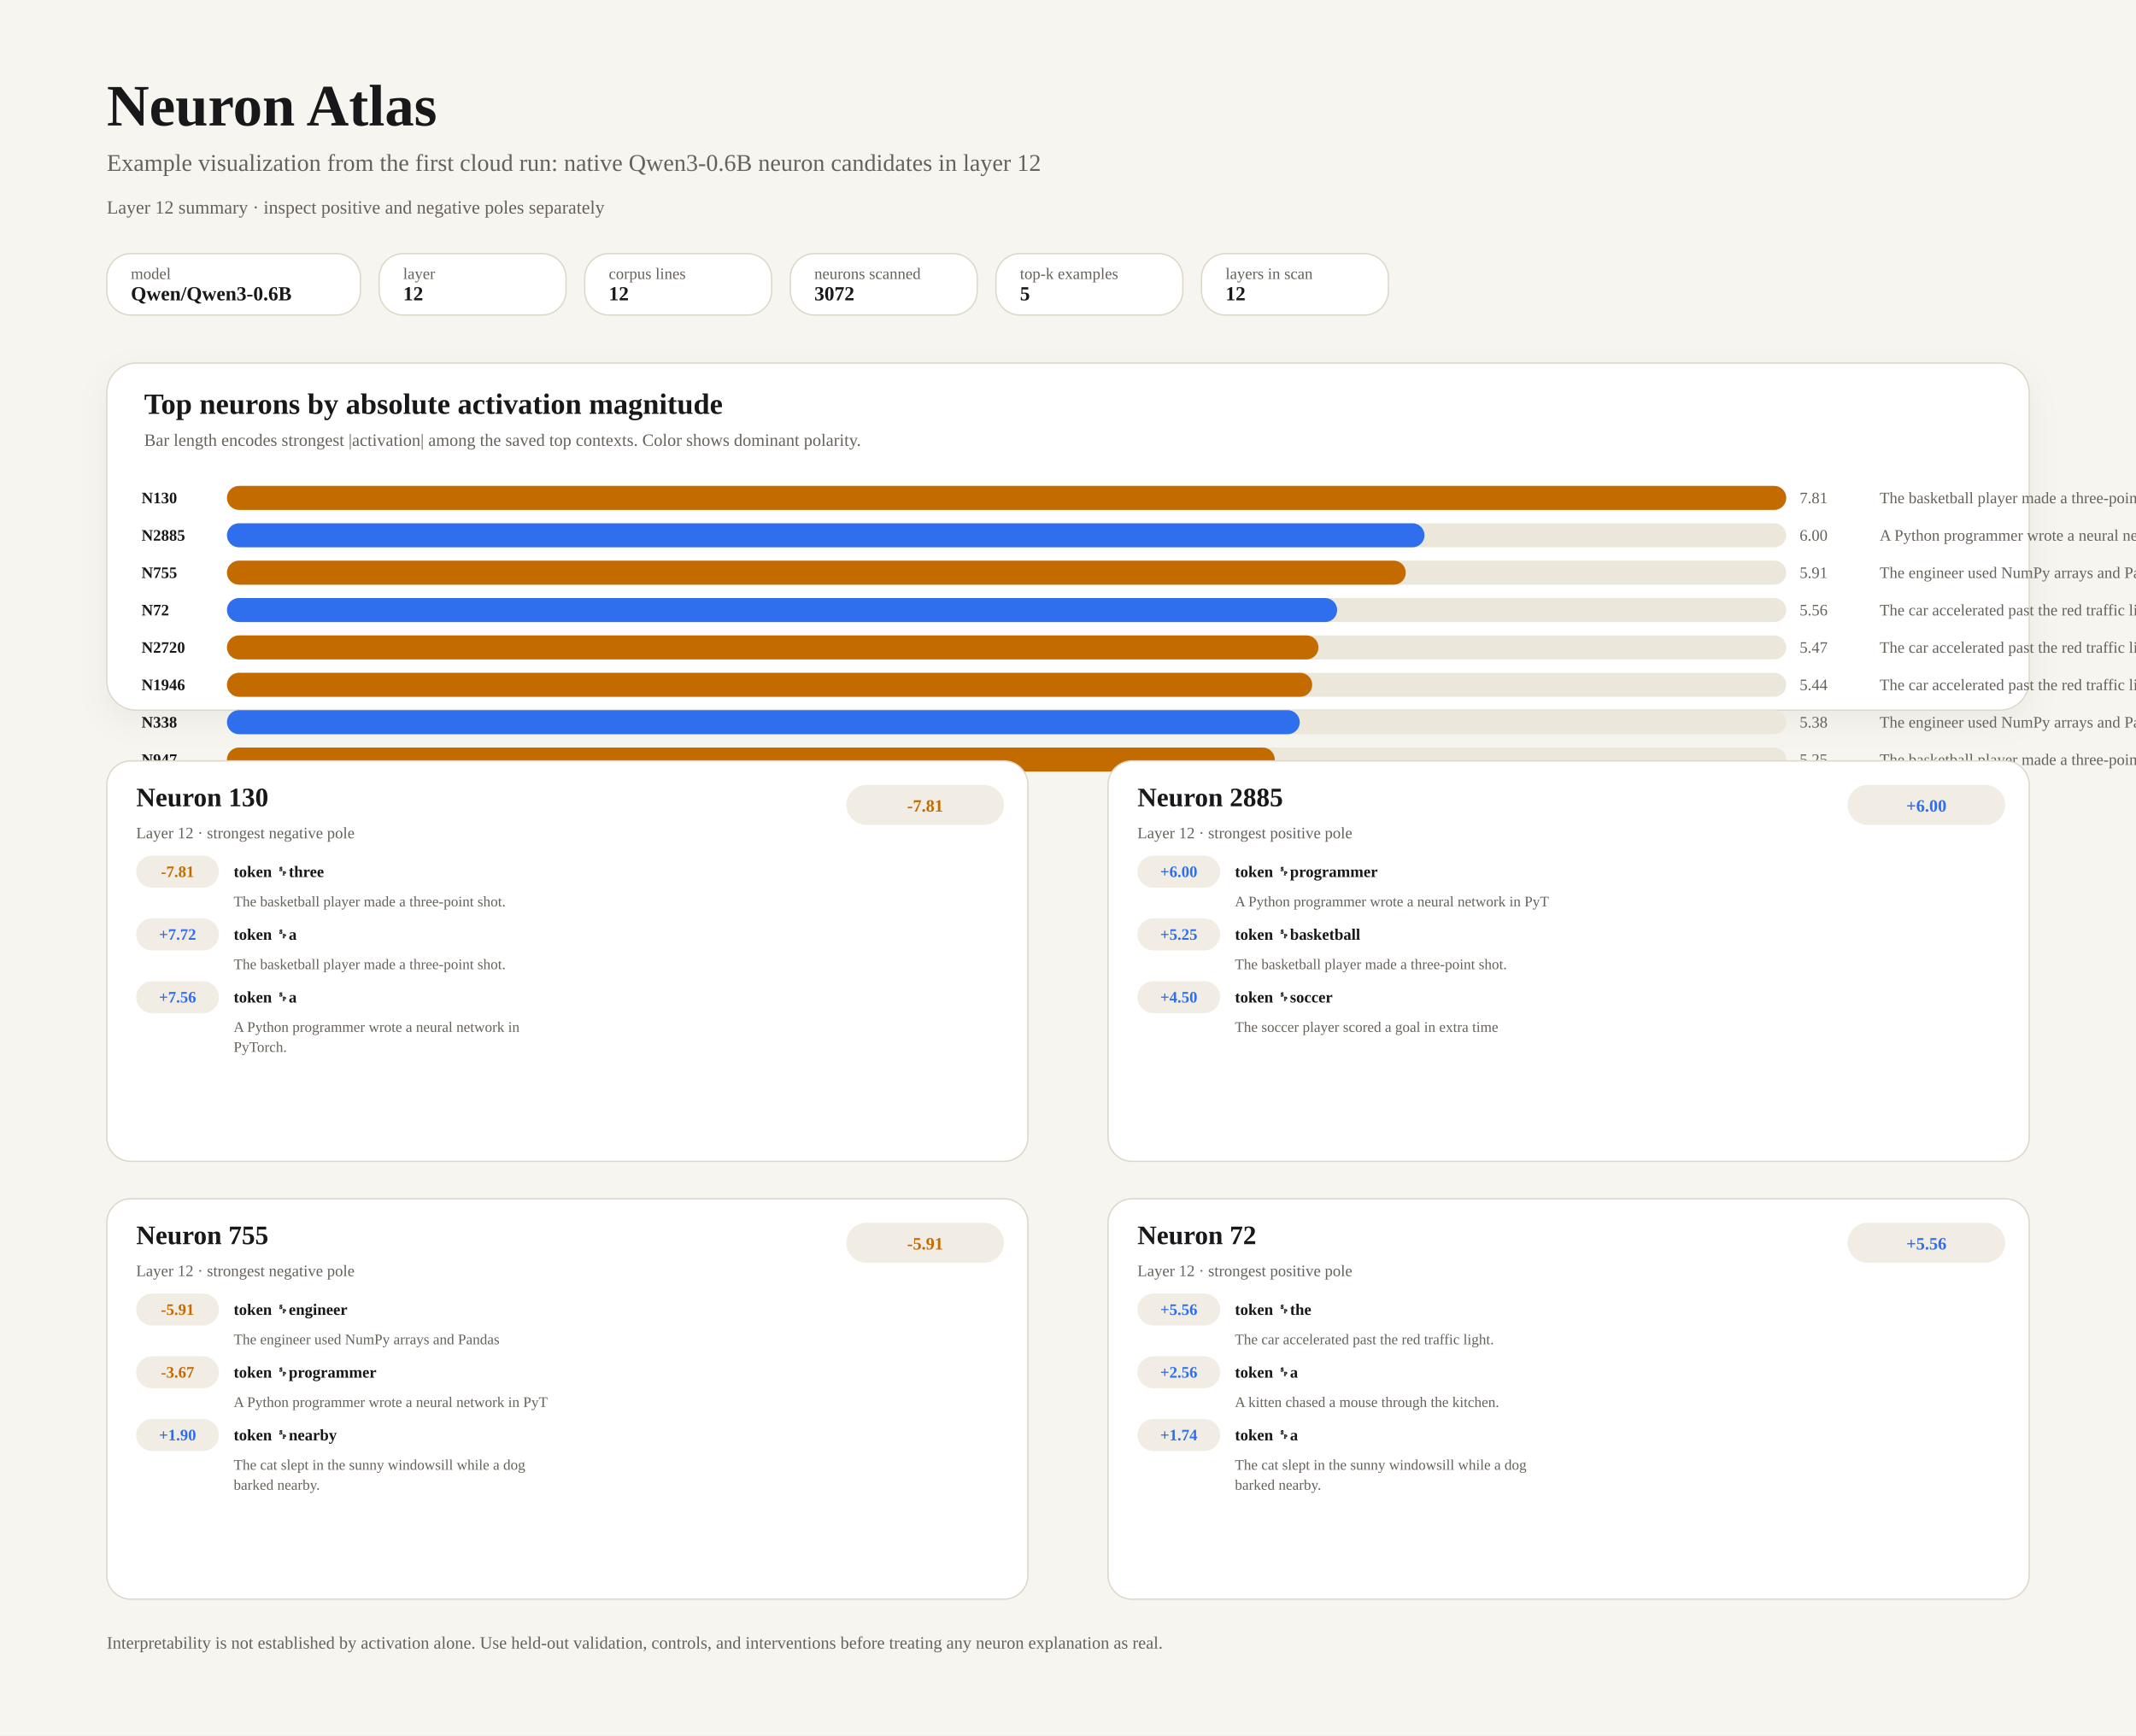
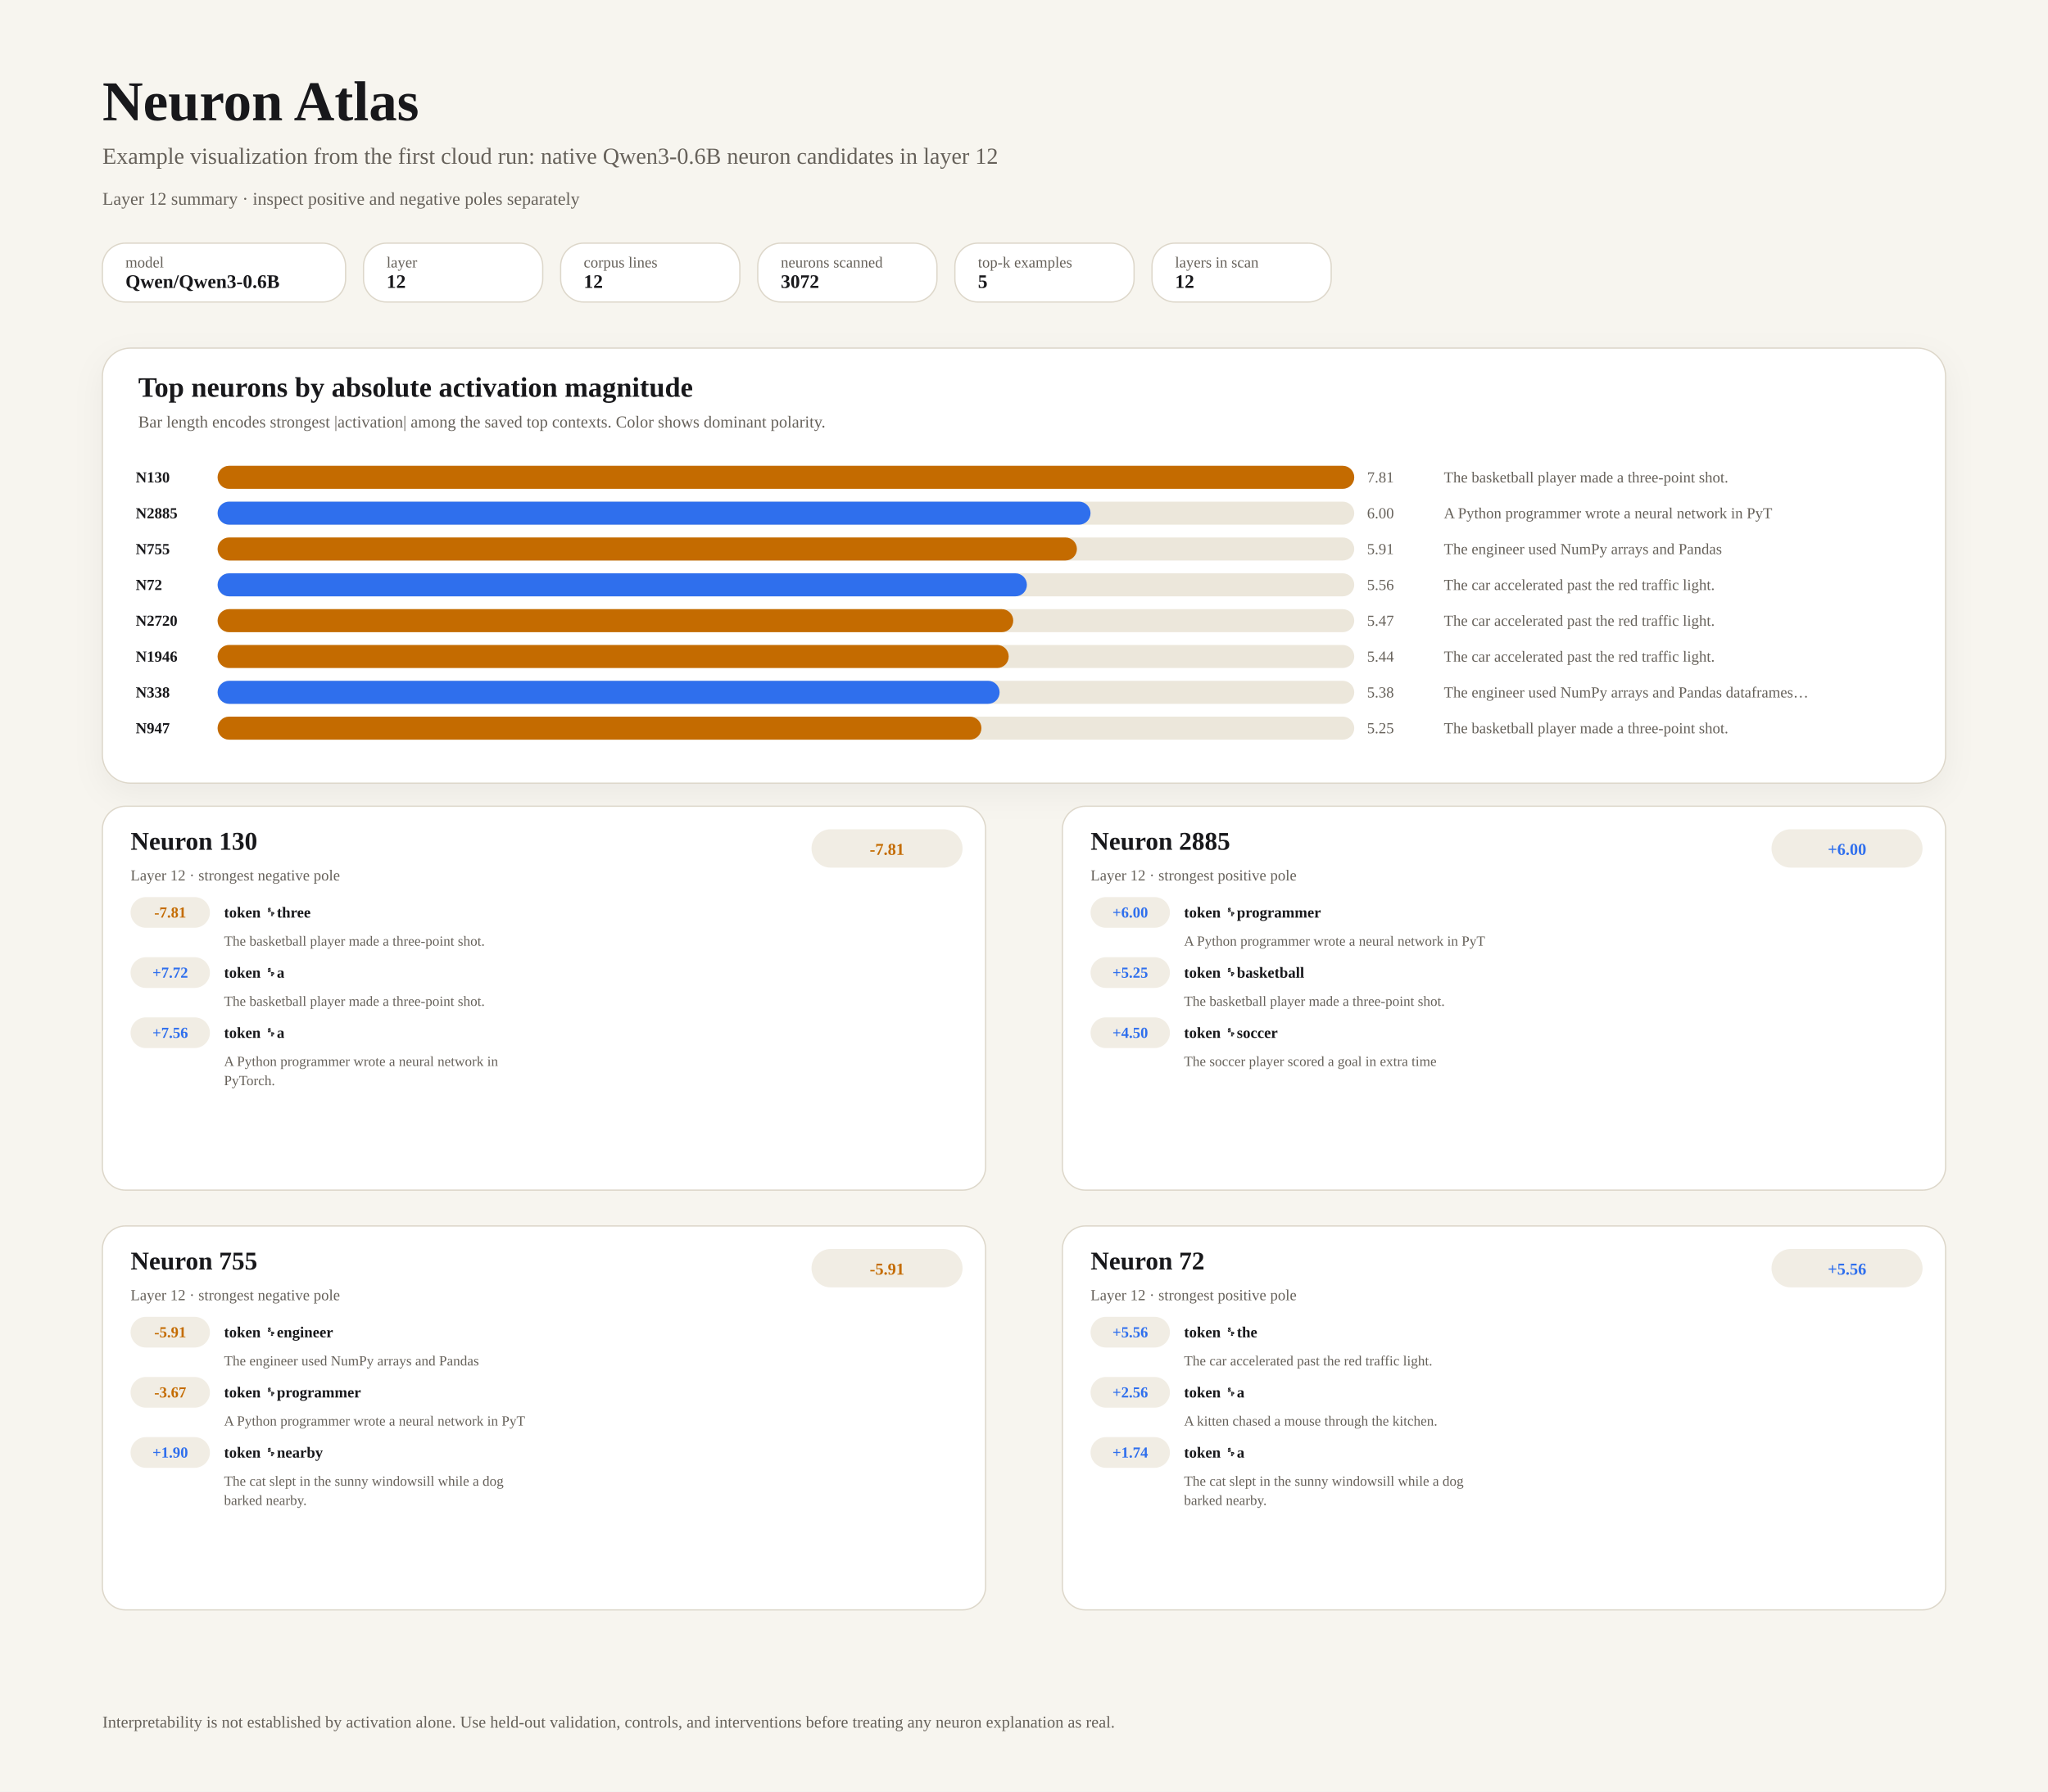
- <svg xmlns="http://www.w3.org/2000/svg" width="1600" height="1300" viewBox="0 0 1600 1300">
+ <svg xmlns="http://www.w3.org/2000/svg" width="1600" height="1400" viewBox="0 0 1600 1400">
  <rect width="100%" height="100%" fill="#f7f5ef" />
  <defs>
    <filter id="shadow" x="-20%" y="-20%" width="140%" height="140%">
      <feDropShadow dx="0" dy="8" stdDeviation="12" flood-color="#000" flood-opacity="0.05" />
    </filter>
  </defs>
  <text x="80" y="94" font-size="44" font-weight="800" fill="#18181b">Neuron Atlas</text>
  <text x="80" y="128" font-size="18" fill="#66615a">Example visualization from the first cloud run: native Qwen3-0.6B neuron candidates in layer 12</text>
  <text x="80" y="160" font-size="14" fill="#66615a">Layer 12 summary · inspect positive and negative poles separately</text>
  <rect x="80" y="190" width="190" height="46" rx="18" fill="#ffffff" stroke="#ddd7ca" />
  <text x="98" y="209" font-size="12" fill="#66615a">model</text>
  <text x="98" y="225" font-size="15" font-weight="700" fill="#18181b">Qwen/Qwen3-0.6B</text>
  <rect x="284" y="190" width="140" height="46" rx="18" fill="#ffffff" stroke="#ddd7ca" />
  <text x="302" y="209" font-size="12" fill="#66615a">layer</text>
  <text x="302" y="225" font-size="15" font-weight="700" fill="#18181b">12</text>
  <rect x="438" y="190" width="140" height="46" rx="18" fill="#ffffff" stroke="#ddd7ca" />
  <text x="456" y="209" font-size="12" fill="#66615a">corpus lines</text>
  <text x="456" y="225" font-size="15" font-weight="700" fill="#18181b">12</text>
  <rect x="592" y="190" width="140" height="46" rx="18" fill="#ffffff" stroke="#ddd7ca" />
  <text x="610" y="209" font-size="12" fill="#66615a">neurons scanned</text>
  <text x="610" y="225" font-size="15" font-weight="700" fill="#18181b">3072</text>
  <rect x="746" y="190" width="140" height="46" rx="18" fill="#ffffff" stroke="#ddd7ca" />
  <text x="764" y="209" font-size="12" fill="#66615a">top-k examples</text>
  <text x="764" y="225" font-size="15" font-weight="700" fill="#18181b">5</text>
  <rect x="900" y="190" width="140" height="46" rx="18" fill="#ffffff" stroke="#ddd7ca" />
  <text x="918" y="209" font-size="12" fill="#66615a">layers in scan</text>
  <text x="918" y="225" font-size="15" font-weight="700" fill="#18181b">12</text>
-   <rect x="80" y="272" width="1440" height="260" rx="22" fill="#ffffff" stroke="#ddd7ca" filter="url(#shadow)" />
+   <rect x="80" y="272" width="1440" height="340" rx="22" fill="#ffffff" stroke="#ddd7ca" filter="url(#shadow)" />
  <text x="108" y="310" font-size="22" font-weight="800" fill="#18181b">Top neurons by absolute activation magnitude</text>
  <text x="108" y="334" font-size="13" fill="#66615a">Bar length encodes strongest |activation| among the saved top contexts. Color shows dominant polarity.</text>
  <text x="106" y="377" font-size="12" font-weight="700" fill="#18181b">N130</text>
-   <rect x="170" y="364" width="1168" height="18" rx="9" fill="#ece7db" />
-   <rect x="170" y="364" width="1168.0" height="18" rx="9" fill="#c46b00" />
-   <text x="1348" y="377" font-size="12" fill="#66615a">7.81</text>
-   <text x="1408" y="377" font-size="12" fill="#66615a">The basketball player made a three-point shot.</text>
+   <rect x="170" y="364" width="888.00" height="18" rx="9" fill="#ece7db" />
+   <rect x="170" y="364" width="888.00" height="18" rx="9" fill="#c46b00" />
+   <text x="1068" y="377" font-size="12" fill="#66615a">7.81</text>
+   <text x="1128" y="377" font-size="12" fill="#66615a">The basketball player made a three-point shot.</text>
  <text x="106" y="405" font-size="12" font-weight="700" fill="#18181b">N2885</text>
-   <rect x="170" y="392" width="1168" height="18" rx="9" fill="#ece7db" />
-   <rect x="170" y="392" width="897.024" height="18" rx="9" fill="#2f6fed" />
-   <text x="1348" y="405" font-size="12" fill="#66615a">6.00</text>
-   <text x="1408" y="405" font-size="12" fill="#66615a">A Python programmer wrote a neural network in PyT</text>
+   <rect x="170" y="392" width="888.00" height="18" rx="9" fill="#ece7db" />
+   <rect x="170" y="392" width="681.98" height="18" rx="9" fill="#2f6fed" />
+   <text x="1068" y="405" font-size="12" fill="#66615a">6.00</text>
+   <text x="1128" y="405" font-size="12" fill="#66615a">A Python programmer wrote a neural network in PyT</text>
  <text x="106" y="433" font-size="12" font-weight="700" fill="#18181b">N755</text>
-   <rect x="170" y="420" width="1168" height="18" rx="9" fill="#ece7db" />
-   <rect x="170" y="420" width="883.008" height="18" rx="9" fill="#c46b00" />
-   <text x="1348" y="433" font-size="12" fill="#66615a">5.91</text>
-   <text x="1408" y="433" font-size="12" fill="#66615a">The engineer used NumPy arrays and Pandas</text>
+   <rect x="170" y="420" width="888.00" height="18" rx="9" fill="#ece7db" />
+   <rect x="170" y="420" width="671.33" height="18" rx="9" fill="#c46b00" />
+   <text x="1068" y="433" font-size="12" fill="#66615a">5.91</text>
+   <text x="1128" y="433" font-size="12" fill="#66615a">The engineer used NumPy arrays and Pandas</text>
  <text x="106" y="461" font-size="12" font-weight="700" fill="#18181b">N72</text>
-   <rect x="170" y="448" width="1168" height="18" rx="9" fill="#ece7db" />
-   <rect x="170" y="448" width="831.616" height="18" rx="9" fill="#2f6fed" />
-   <text x="1348" y="461" font-size="12" fill="#66615a">5.56</text>
-   <text x="1408" y="461" font-size="12" fill="#66615a">The car accelerated past the red traffic light.</text>
+   <rect x="170" y="448" width="888.00" height="18" rx="9" fill="#ece7db" />
+   <rect x="170" y="448" width="632.26" height="18" rx="9" fill="#2f6fed" />
+   <text x="1068" y="461" font-size="12" fill="#66615a">5.56</text>
+   <text x="1128" y="461" font-size="12" fill="#66615a">The car accelerated past the red traffic light.</text>
  <text x="106" y="489" font-size="12" font-weight="700" fill="#18181b">N2720</text>
-   <rect x="170" y="476" width="1168" height="18" rx="9" fill="#ece7db" />
-   <rect x="170" y="476" width="817.6" height="18" rx="9" fill="#c46b00" />
-   <text x="1348" y="489" font-size="12" fill="#66615a">5.47</text>
-   <text x="1408" y="489" font-size="12" fill="#66615a">The car accelerated past the red traffic light.</text>
+   <rect x="170" y="476" width="888.00" height="18" rx="9" fill="#ece7db" />
+   <rect x="170" y="476" width="621.60" height="18" rx="9" fill="#c46b00" />
+   <text x="1068" y="489" font-size="12" fill="#66615a">5.47</text>
+   <text x="1128" y="489" font-size="12" fill="#66615a">The car accelerated past the red traffic light.</text>
  <text x="106" y="517" font-size="12" font-weight="700" fill="#18181b">N1946</text>
-   <rect x="170" y="504" width="1168" height="18" rx="9" fill="#ece7db" />
-   <rect x="170" y="504" width="812.928" height="18" rx="9" fill="#c46b00" />
-   <text x="1348" y="517" font-size="12" fill="#66615a">5.44</text>
-   <text x="1408" y="517" font-size="12" fill="#66615a">The car accelerated past the red traffic light.</text>
+   <rect x="170" y="504" width="888.00" height="18" rx="9" fill="#ece7db" />
+   <rect x="170" y="504" width="618.05" height="18" rx="9" fill="#c46b00" />
+   <text x="1068" y="517" font-size="12" fill="#66615a">5.44</text>
+   <text x="1128" y="517" font-size="12" fill="#66615a">The car accelerated past the red traffic light.</text>
  <text x="106" y="545" font-size="12" font-weight="700" fill="#18181b">N338</text>
-   <rect x="170" y="532" width="1168" height="18" rx="9" fill="#ece7db" />
-   <rect x="170" y="532" width="803.584" height="18" rx="9" fill="#2f6fed" />
-   <text x="1348" y="545" font-size="12" fill="#66615a">5.38</text>
-   <text x="1408" y="545" font-size="12" fill="#66615a">The engineer used NumPy arrays and Pandas dataframes…</text>
+   <rect x="170" y="532" width="888.00" height="18" rx="9" fill="#ece7db" />
+   <rect x="170" y="532" width="610.94" height="18" rx="9" fill="#2f6fed" />
+   <text x="1068" y="545" font-size="12" fill="#66615a">5.38</text>
+   <text x="1128" y="545" font-size="12" fill="#66615a">The engineer used NumPy arrays and Pandas dataframes…</text>
  <text x="106" y="573" font-size="12" font-weight="700" fill="#18181b">N947</text>
-   <rect x="170" y="560" width="1168" height="18" rx="9" fill="#ece7db" />
-   <rect x="170" y="560" width="784.896" height="18" rx="9" fill="#c46b00" />
-   <text x="1348" y="573" font-size="12" fill="#66615a">5.25</text>
-   <text x="1408" y="573" font-size="12" fill="#66615a">The basketball player made a three-point shot.</text>
-   <rect x="80" y="570" width="690" height="300" rx="18" fill="#ffffff" stroke="#ddd7ca" />
-   <text x="102" y="604" font-size="20" font-weight="700" fill="#18181b">Neuron 130</text>
-   <text x="102" y="628" font-size="12" fill="#66615a">Layer 12 · strongest negative pole</text>
-   <rect x="634" y="588" width="118" height="30" rx="15" fill="#f1ede4" />
-   <text x="693.0" y="608" text-anchor="middle" font-size="13" font-weight="700" fill="#c46b00">-7.81</text>
-   <rect x="102" y="641" width="62" height="24" rx="12" fill="#f1ede4" />
-   <text x="133" y="657" text-anchor="middle" font-size="12" font-weight="700" fill="#c46b00">-7.81</text>
-   <text x="175" y="657" font-size="12" font-weight="700" fill="#18181b">token ␠three</text>
-   <text x="175" y="679" font-size="11" fill="#66615a">The basketball player made a three-point shot.</text>
-   <rect x="102" y="688" width="62" height="24" rx="12" fill="#f1ede4" />
-   <text x="133" y="704" text-anchor="middle" font-size="12" font-weight="700" fill="#2f6fed">+7.72</text>
-   <text x="175" y="704" font-size="12" font-weight="700" fill="#18181b">token ␠a</text>
-   <text x="175" y="726" font-size="11" fill="#66615a">The basketball player made a three-point shot.</text>
-   <rect x="102" y="735" width="62" height="24" rx="12" fill="#f1ede4" />
-   <text x="133" y="751" text-anchor="middle" font-size="12" font-weight="700" fill="#2f6fed">+7.56</text>
-   <text x="175" y="751" font-size="12" font-weight="700" fill="#18181b">token ␠a</text>
-   <text x="175" y="773" font-size="11" fill="#66615a">A Python programmer wrote a neural network in</text>
-   <text x="175" y="788" font-size="11" fill="#66615a">PyTorch.</text>
-   <rect x="830" y="570" width="690" height="300" rx="18" fill="#ffffff" stroke="#ddd7ca" />
-   <text x="852" y="604" font-size="20" font-weight="700" fill="#18181b">Neuron 2885</text>
-   <text x="852" y="628" font-size="12" fill="#66615a">Layer 12 · strongest positive pole</text>
-   <rect x="1384" y="588" width="118" height="30" rx="15" fill="#f1ede4" />
-   <text x="1443.0" y="608" text-anchor="middle" font-size="13" font-weight="700" fill="#2f6fed">+6.00</text>
-   <rect x="852" y="641" width="62" height="24" rx="12" fill="#f1ede4" />
-   <text x="883" y="657" text-anchor="middle" font-size="12" font-weight="700" fill="#2f6fed">+6.00</text>
-   <text x="925" y="657" font-size="12" font-weight="700" fill="#18181b">token ␠programmer</text>
-   <text x="925" y="679" font-size="11" fill="#66615a">A Python programmer wrote a neural network in PyT</text>
-   <rect x="852" y="688" width="62" height="24" rx="12" fill="#f1ede4" />
-   <text x="883" y="704" text-anchor="middle" font-size="12" font-weight="700" fill="#2f6fed">+5.25</text>
-   <text x="925" y="704" font-size="12" font-weight="700" fill="#18181b">token ␠basketball</text>
-   <text x="925" y="726" font-size="11" fill="#66615a">The basketball player made a three-point shot.</text>
-   <rect x="852" y="735" width="62" height="24" rx="12" fill="#f1ede4" />
-   <text x="883" y="751" text-anchor="middle" font-size="12" font-weight="700" fill="#2f6fed">+4.50</text>
-   <text x="925" y="751" font-size="12" font-weight="700" fill="#18181b">token ␠soccer</text>
-   <text x="925" y="773" font-size="11" fill="#66615a">The soccer player scored a goal in extra time</text>
-   <rect x="80" y="898" width="690" height="300" rx="18" fill="#ffffff" stroke="#ddd7ca" />
-   <text x="102" y="932" font-size="20" font-weight="700" fill="#18181b">Neuron 755</text>
-   <text x="102" y="956" font-size="12" fill="#66615a">Layer 12 · strongest negative pole</text>
-   <rect x="634" y="916" width="118" height="30" rx="15" fill="#f1ede4" />
-   <text x="693.0" y="936" text-anchor="middle" font-size="13" font-weight="700" fill="#c46b00">-5.91</text>
-   <rect x="102" y="969" width="62" height="24" rx="12" fill="#f1ede4" />
-   <text x="133" y="985" text-anchor="middle" font-size="12" font-weight="700" fill="#c46b00">-5.91</text>
-   <text x="175" y="985" font-size="12" font-weight="700" fill="#18181b">token ␠engineer</text>
-   <text x="175" y="1007" font-size="11" fill="#66615a">The engineer used NumPy arrays and Pandas</text>
-   <rect x="102" y="1016" width="62" height="24" rx="12" fill="#f1ede4" />
-   <text x="133" y="1032" text-anchor="middle" font-size="12" font-weight="700" fill="#c46b00">-3.67</text>
-   <text x="175" y="1032" font-size="12" font-weight="700" fill="#18181b">token ␠programmer</text>
-   <text x="175" y="1054" font-size="11" fill="#66615a">A Python programmer wrote a neural network in PyT</text>
-   <rect x="102" y="1063" width="62" height="24" rx="12" fill="#f1ede4" />
-   <text x="133" y="1079" text-anchor="middle" font-size="12" font-weight="700" fill="#2f6fed">+1.90</text>
-   <text x="175" y="1079" font-size="12" font-weight="700" fill="#18181b">token ␠nearby</text>
-   <text x="175" y="1101" font-size="11" fill="#66615a">The cat slept in the sunny windowsill while a dog</text>
-   <text x="175" y="1116" font-size="11" fill="#66615a">barked nearby.</text>
-   <rect x="830" y="898" width="690" height="300" rx="18" fill="#ffffff" stroke="#ddd7ca" />
-   <text x="852" y="932" font-size="20" font-weight="700" fill="#18181b">Neuron 72</text>
-   <text x="852" y="956" font-size="12" fill="#66615a">Layer 12 · strongest positive pole</text>
-   <rect x="1384" y="916" width="118" height="30" rx="15" fill="#f1ede4" />
-   <text x="1443.0" y="936" text-anchor="middle" font-size="13" font-weight="700" fill="#2f6fed">+5.56</text>
-   <rect x="852" y="969" width="62" height="24" rx="12" fill="#f1ede4" />
-   <text x="883" y="985" text-anchor="middle" font-size="12" font-weight="700" fill="#2f6fed">+5.56</text>
-   <text x="925" y="985" font-size="12" font-weight="700" fill="#18181b">token ␠the</text>
-   <text x="925" y="1007" font-size="11" fill="#66615a">The car accelerated past the red traffic light.</text>
-   <rect x="852" y="1016" width="62" height="24" rx="12" fill="#f1ede4" />
-   <text x="883" y="1032" text-anchor="middle" font-size="12" font-weight="700" fill="#2f6fed">+2.56</text>
-   <text x="925" y="1032" font-size="12" font-weight="700" fill="#18181b">token ␠a</text>
-   <text x="925" y="1054" font-size="11" fill="#66615a">A kitten chased a mouse through the kitchen.</text>
-   <rect x="852" y="1063" width="62" height="24" rx="12" fill="#f1ede4" />
-   <text x="883" y="1079" text-anchor="middle" font-size="12" font-weight="700" fill="#2f6fed">+1.74</text>
-   <text x="925" y="1079" font-size="12" font-weight="700" fill="#18181b">token ␠a</text>
-   <text x="925" y="1101" font-size="11" fill="#66615a">The cat slept in the sunny windowsill while a dog</text>
-   <text x="925" y="1116" font-size="11" fill="#66615a">barked nearby.</text>
-   <text x="80" y="1235" font-size="13" fill="#66615a">Interpretability is not established by activation alone. Use held-out validation, controls, and interventions before treating any neuron explanation as real.</text>
+   <rect x="170" y="560" width="888.00" height="18" rx="9" fill="#ece7db" />
+   <rect x="170" y="560" width="596.74" height="18" rx="9" fill="#c46b00" />
+   <text x="1068" y="573" font-size="12" fill="#66615a">5.25</text>
+   <text x="1128" y="573" font-size="12" fill="#66615a">The basketball player made a three-point shot.</text>
+   <rect x="80" y="630" width="690" height="300" rx="18" fill="#ffffff" stroke="#ddd7ca" />
+   <text x="102" y="664" font-size="20" font-weight="700" fill="#18181b">Neuron 130</text>
+   <text x="102" y="688" font-size="12" fill="#66615a">Layer 12 · strongest negative pole</text>
+   <rect x="634" y="648" width="118" height="30" rx="15" fill="#f1ede4" />
+   <text x="693.0" y="668" text-anchor="middle" font-size="13" font-weight="700" fill="#c46b00">-7.81</text>
+   <rect x="102" y="701" width="62" height="24" rx="12" fill="#f1ede4" />
+   <text x="133" y="717" text-anchor="middle" font-size="12" font-weight="700" fill="#c46b00">-7.81</text>
+   <text x="175" y="717" font-size="12" font-weight="700" fill="#18181b">token ␠three</text>
+   <text x="175" y="739" font-size="11" fill="#66615a">The basketball player made a three-point shot.</text>
+   <rect x="102" y="748" width="62" height="24" rx="12" fill="#f1ede4" />
+   <text x="133" y="764" text-anchor="middle" font-size="12" font-weight="700" fill="#2f6fed">+7.72</text>
+   <text x="175" y="764" font-size="12" font-weight="700" fill="#18181b">token ␠a</text>
+   <text x="175" y="786" font-size="11" fill="#66615a">The basketball player made a three-point shot.</text>
+   <rect x="102" y="795" width="62" height="24" rx="12" fill="#f1ede4" />
+   <text x="133" y="811" text-anchor="middle" font-size="12" font-weight="700" fill="#2f6fed">+7.56</text>
+   <text x="175" y="811" font-size="12" font-weight="700" fill="#18181b">token ␠a</text>
+   <text x="175" y="833" font-size="11" fill="#66615a">A Python programmer wrote a neural network in</text>
+   <text x="175" y="848" font-size="11" fill="#66615a">PyTorch.</text>
+   <rect x="830" y="630" width="690" height="300" rx="18" fill="#ffffff" stroke="#ddd7ca" />
+   <text x="852" y="664" font-size="20" font-weight="700" fill="#18181b">Neuron 2885</text>
+   <text x="852" y="688" font-size="12" fill="#66615a">Layer 12 · strongest positive pole</text>
+   <rect x="1384" y="648" width="118" height="30" rx="15" fill="#f1ede4" />
+   <text x="1443.0" y="668" text-anchor="middle" font-size="13" font-weight="700" fill="#2f6fed">+6.00</text>
+   <rect x="852" y="701" width="62" height="24" rx="12" fill="#f1ede4" />
+   <text x="883" y="717" text-anchor="middle" font-size="12" font-weight="700" fill="#2f6fed">+6.00</text>
+   <text x="925" y="717" font-size="12" font-weight="700" fill="#18181b">token ␠programmer</text>
+   <text x="925" y="739" font-size="11" fill="#66615a">A Python programmer wrote a neural network in PyT</text>
+   <rect x="852" y="748" width="62" height="24" rx="12" fill="#f1ede4" />
+   <text x="883" y="764" text-anchor="middle" font-size="12" font-weight="700" fill="#2f6fed">+5.25</text>
+   <text x="925" y="764" font-size="12" font-weight="700" fill="#18181b">token ␠basketball</text>
+   <text x="925" y="786" font-size="11" fill="#66615a">The basketball player made a three-point shot.</text>
+   <rect x="852" y="795" width="62" height="24" rx="12" fill="#f1ede4" />
+   <text x="883" y="811" text-anchor="middle" font-size="12" font-weight="700" fill="#2f6fed">+4.50</text>
+   <text x="925" y="811" font-size="12" font-weight="700" fill="#18181b">token ␠soccer</text>
+   <text x="925" y="833" font-size="11" fill="#66615a">The soccer player scored a goal in extra time</text>
+   <rect x="80" y="958" width="690" height="300" rx="18" fill="#ffffff" stroke="#ddd7ca" />
+   <text x="102" y="992" font-size="20" font-weight="700" fill="#18181b">Neuron 755</text>
+   <text x="102" y="1016" font-size="12" fill="#66615a">Layer 12 · strongest negative pole</text>
+   <rect x="634" y="976" width="118" height="30" rx="15" fill="#f1ede4" />
+   <text x="693.0" y="996" text-anchor="middle" font-size="13" font-weight="700" fill="#c46b00">-5.91</text>
+   <rect x="102" y="1029" width="62" height="24" rx="12" fill="#f1ede4" />
+   <text x="133" y="1045" text-anchor="middle" font-size="12" font-weight="700" fill="#c46b00">-5.91</text>
+   <text x="175" y="1045" font-size="12" font-weight="700" fill="#18181b">token ␠engineer</text>
+   <text x="175" y="1067" font-size="11" fill="#66615a">The engineer used NumPy arrays and Pandas</text>
+   <rect x="102" y="1076" width="62" height="24" rx="12" fill="#f1ede4" />
+   <text x="133" y="1092" text-anchor="middle" font-size="12" font-weight="700" fill="#c46b00">-3.67</text>
+   <text x="175" y="1092" font-size="12" font-weight="700" fill="#18181b">token ␠programmer</text>
+   <text x="175" y="1114" font-size="11" fill="#66615a">A Python programmer wrote a neural network in PyT</text>
+   <rect x="102" y="1123" width="62" height="24" rx="12" fill="#f1ede4" />
+   <text x="133" y="1139" text-anchor="middle" font-size="12" font-weight="700" fill="#2f6fed">+1.90</text>
+   <text x="175" y="1139" font-size="12" font-weight="700" fill="#18181b">token ␠nearby</text>
+   <text x="175" y="1161" font-size="11" fill="#66615a">The cat slept in the sunny windowsill while a dog</text>
+   <text x="175" y="1176" font-size="11" fill="#66615a">barked nearby.</text>
+   <rect x="830" y="958" width="690" height="300" rx="18" fill="#ffffff" stroke="#ddd7ca" />
+   <text x="852" y="992" font-size="20" font-weight="700" fill="#18181b">Neuron 72</text>
+   <text x="852" y="1016" font-size="12" fill="#66615a">Layer 12 · strongest positive pole</text>
+   <rect x="1384" y="976" width="118" height="30" rx="15" fill="#f1ede4" />
+   <text x="1443.0" y="996" text-anchor="middle" font-size="13" font-weight="700" fill="#2f6fed">+5.56</text>
+   <rect x="852" y="1029" width="62" height="24" rx="12" fill="#f1ede4" />
+   <text x="883" y="1045" text-anchor="middle" font-size="12" font-weight="700" fill="#2f6fed">+5.56</text>
+   <text x="925" y="1045" font-size="12" font-weight="700" fill="#18181b">token ␠the</text>
+   <text x="925" y="1067" font-size="11" fill="#66615a">The car accelerated past the red traffic light.</text>
+   <rect x="852" y="1076" width="62" height="24" rx="12" fill="#f1ede4" />
+   <text x="883" y="1092" text-anchor="middle" font-size="12" font-weight="700" fill="#2f6fed">+2.56</text>
+   <text x="925" y="1092" font-size="12" font-weight="700" fill="#18181b">token ␠a</text>
+   <text x="925" y="1114" font-size="11" fill="#66615a">A kitten chased a mouse through the kitchen.</text>
+   <rect x="852" y="1123" width="62" height="24" rx="12" fill="#f1ede4" />
+   <text x="883" y="1139" text-anchor="middle" font-size="12" font-weight="700" fill="#2f6fed">+1.74</text>
+   <text x="925" y="1139" font-size="12" font-weight="700" fill="#18181b">token ␠a</text>
+   <text x="925" y="1161" font-size="11" fill="#66615a">The cat slept in the sunny windowsill while a dog</text>
+   <text x="925" y="1176" font-size="11" fill="#66615a">barked nearby.</text>
+   <text x="80" y="1350" font-size="13" fill="#66615a">Interpretability is not established by activation alone. Use held-out validation, controls, and interventions before treating any neuron explanation as real.</text>
</svg>
